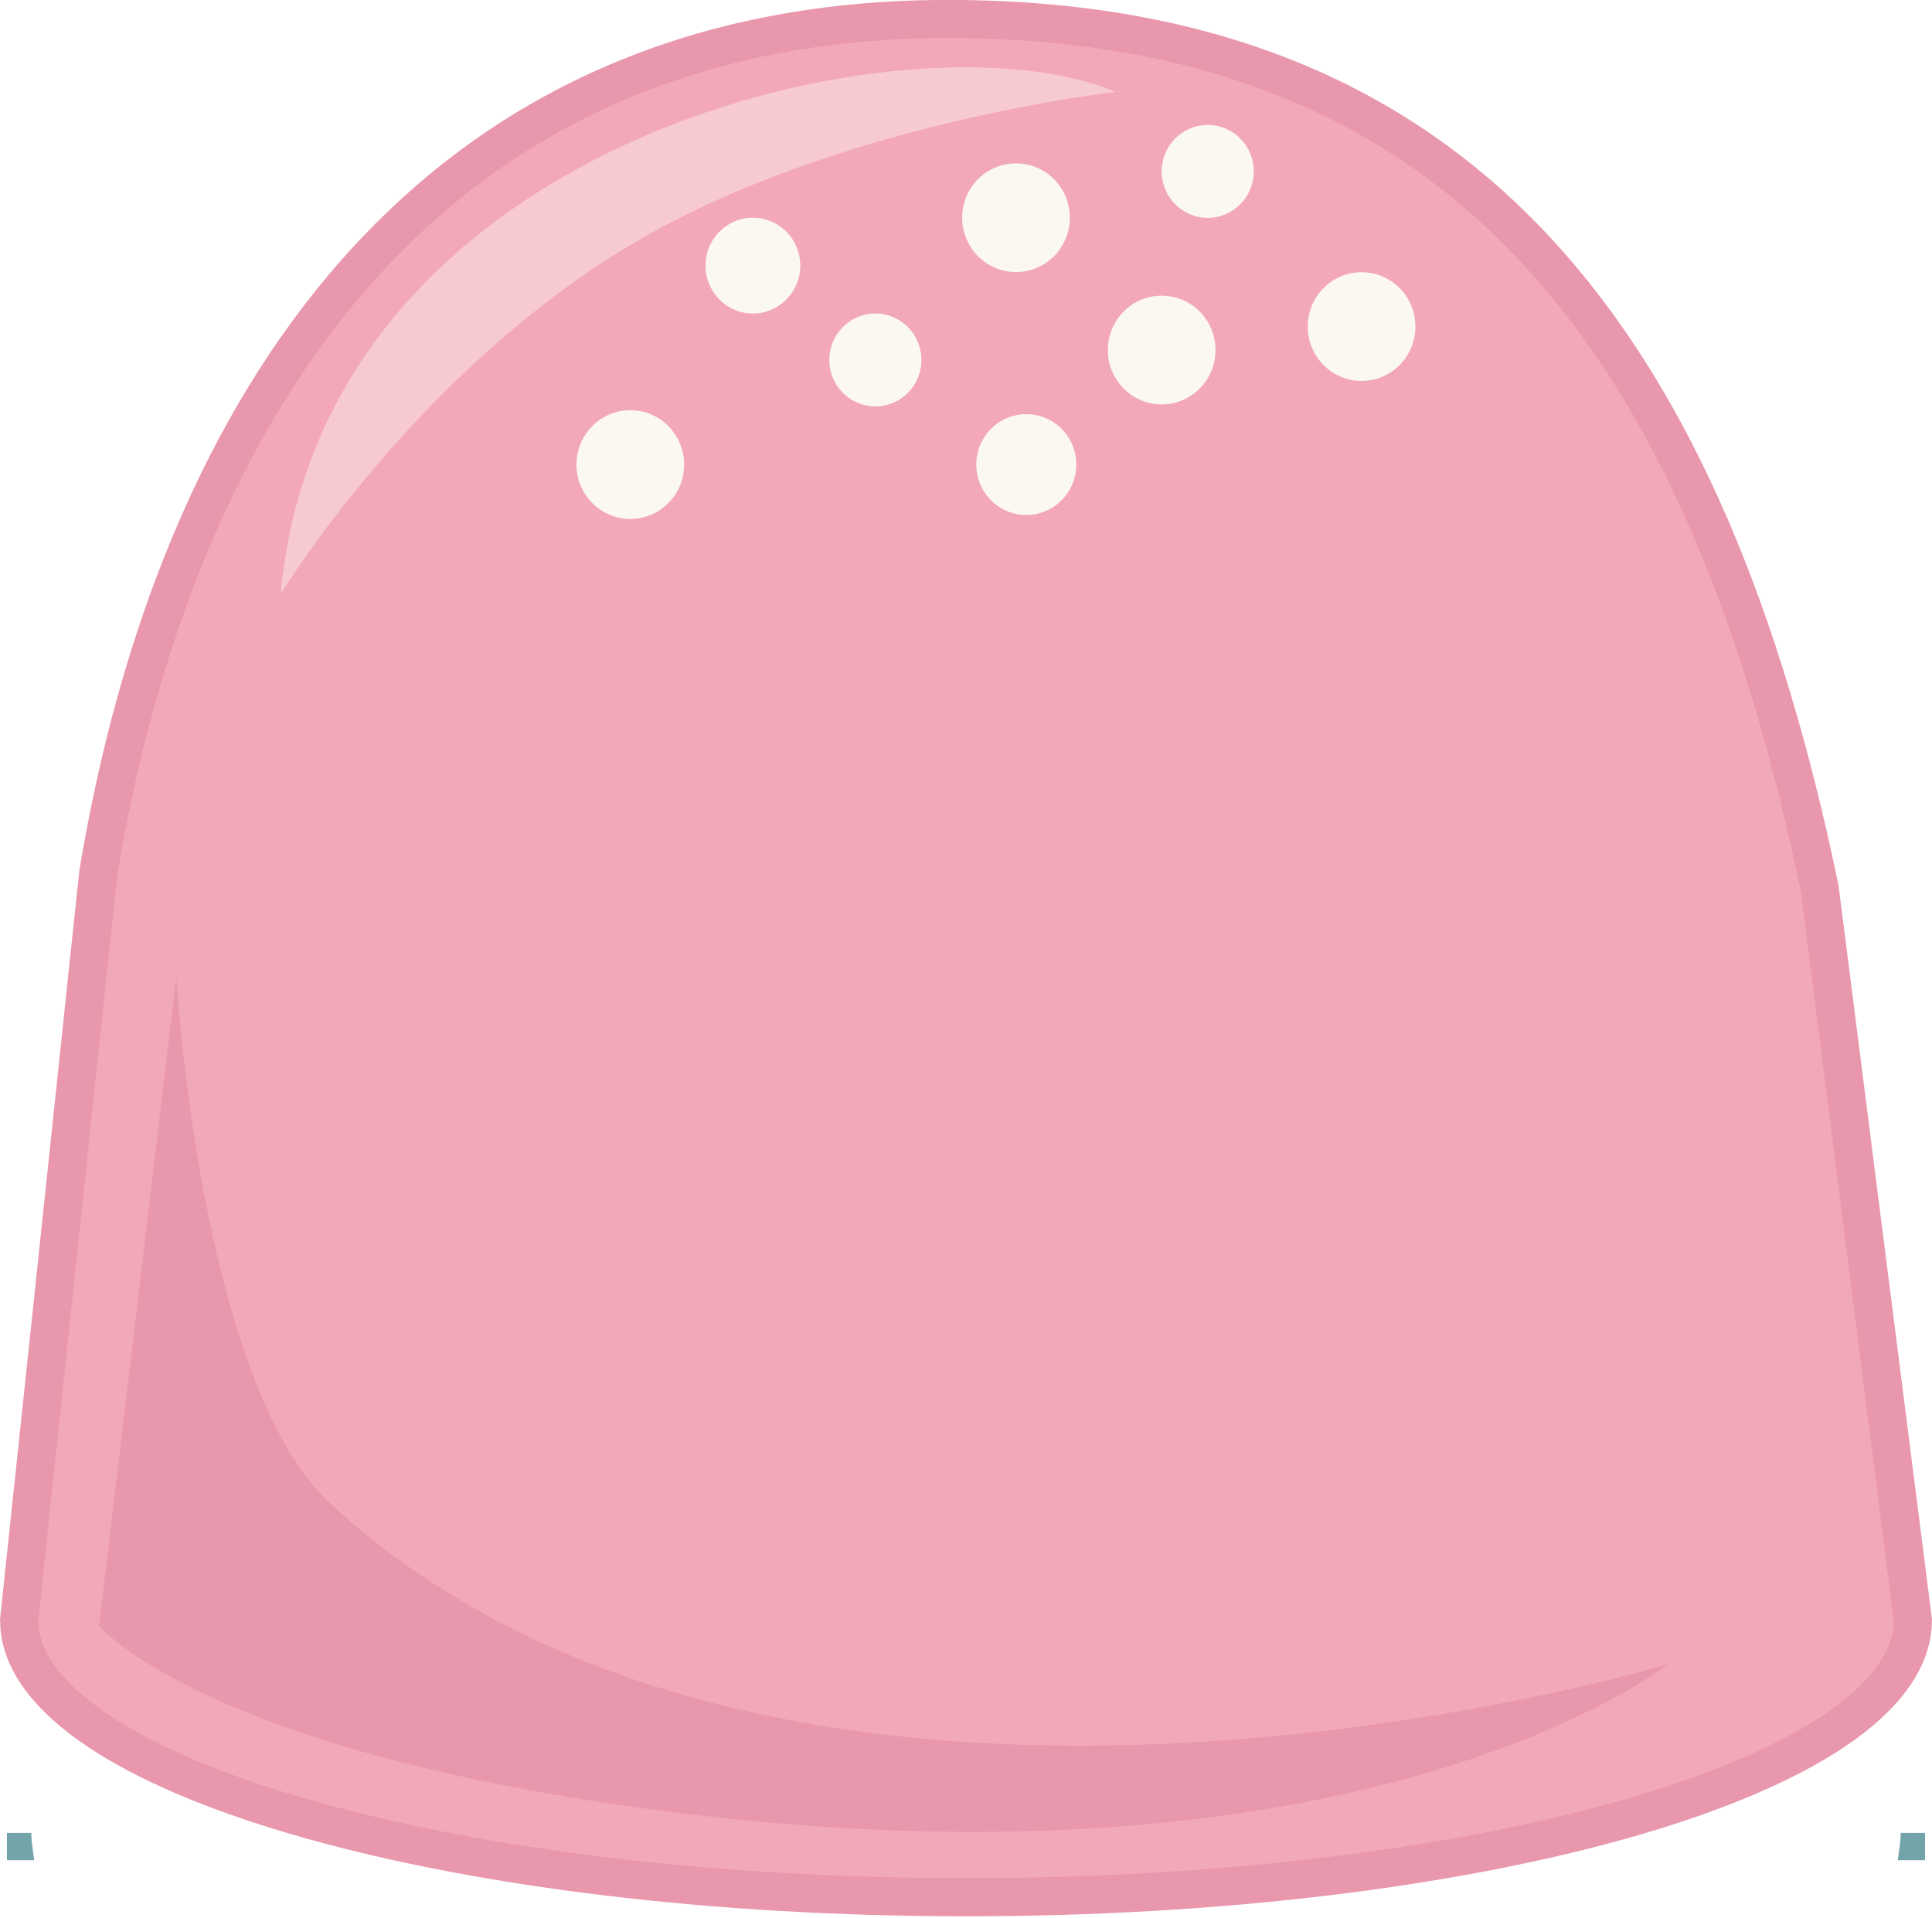
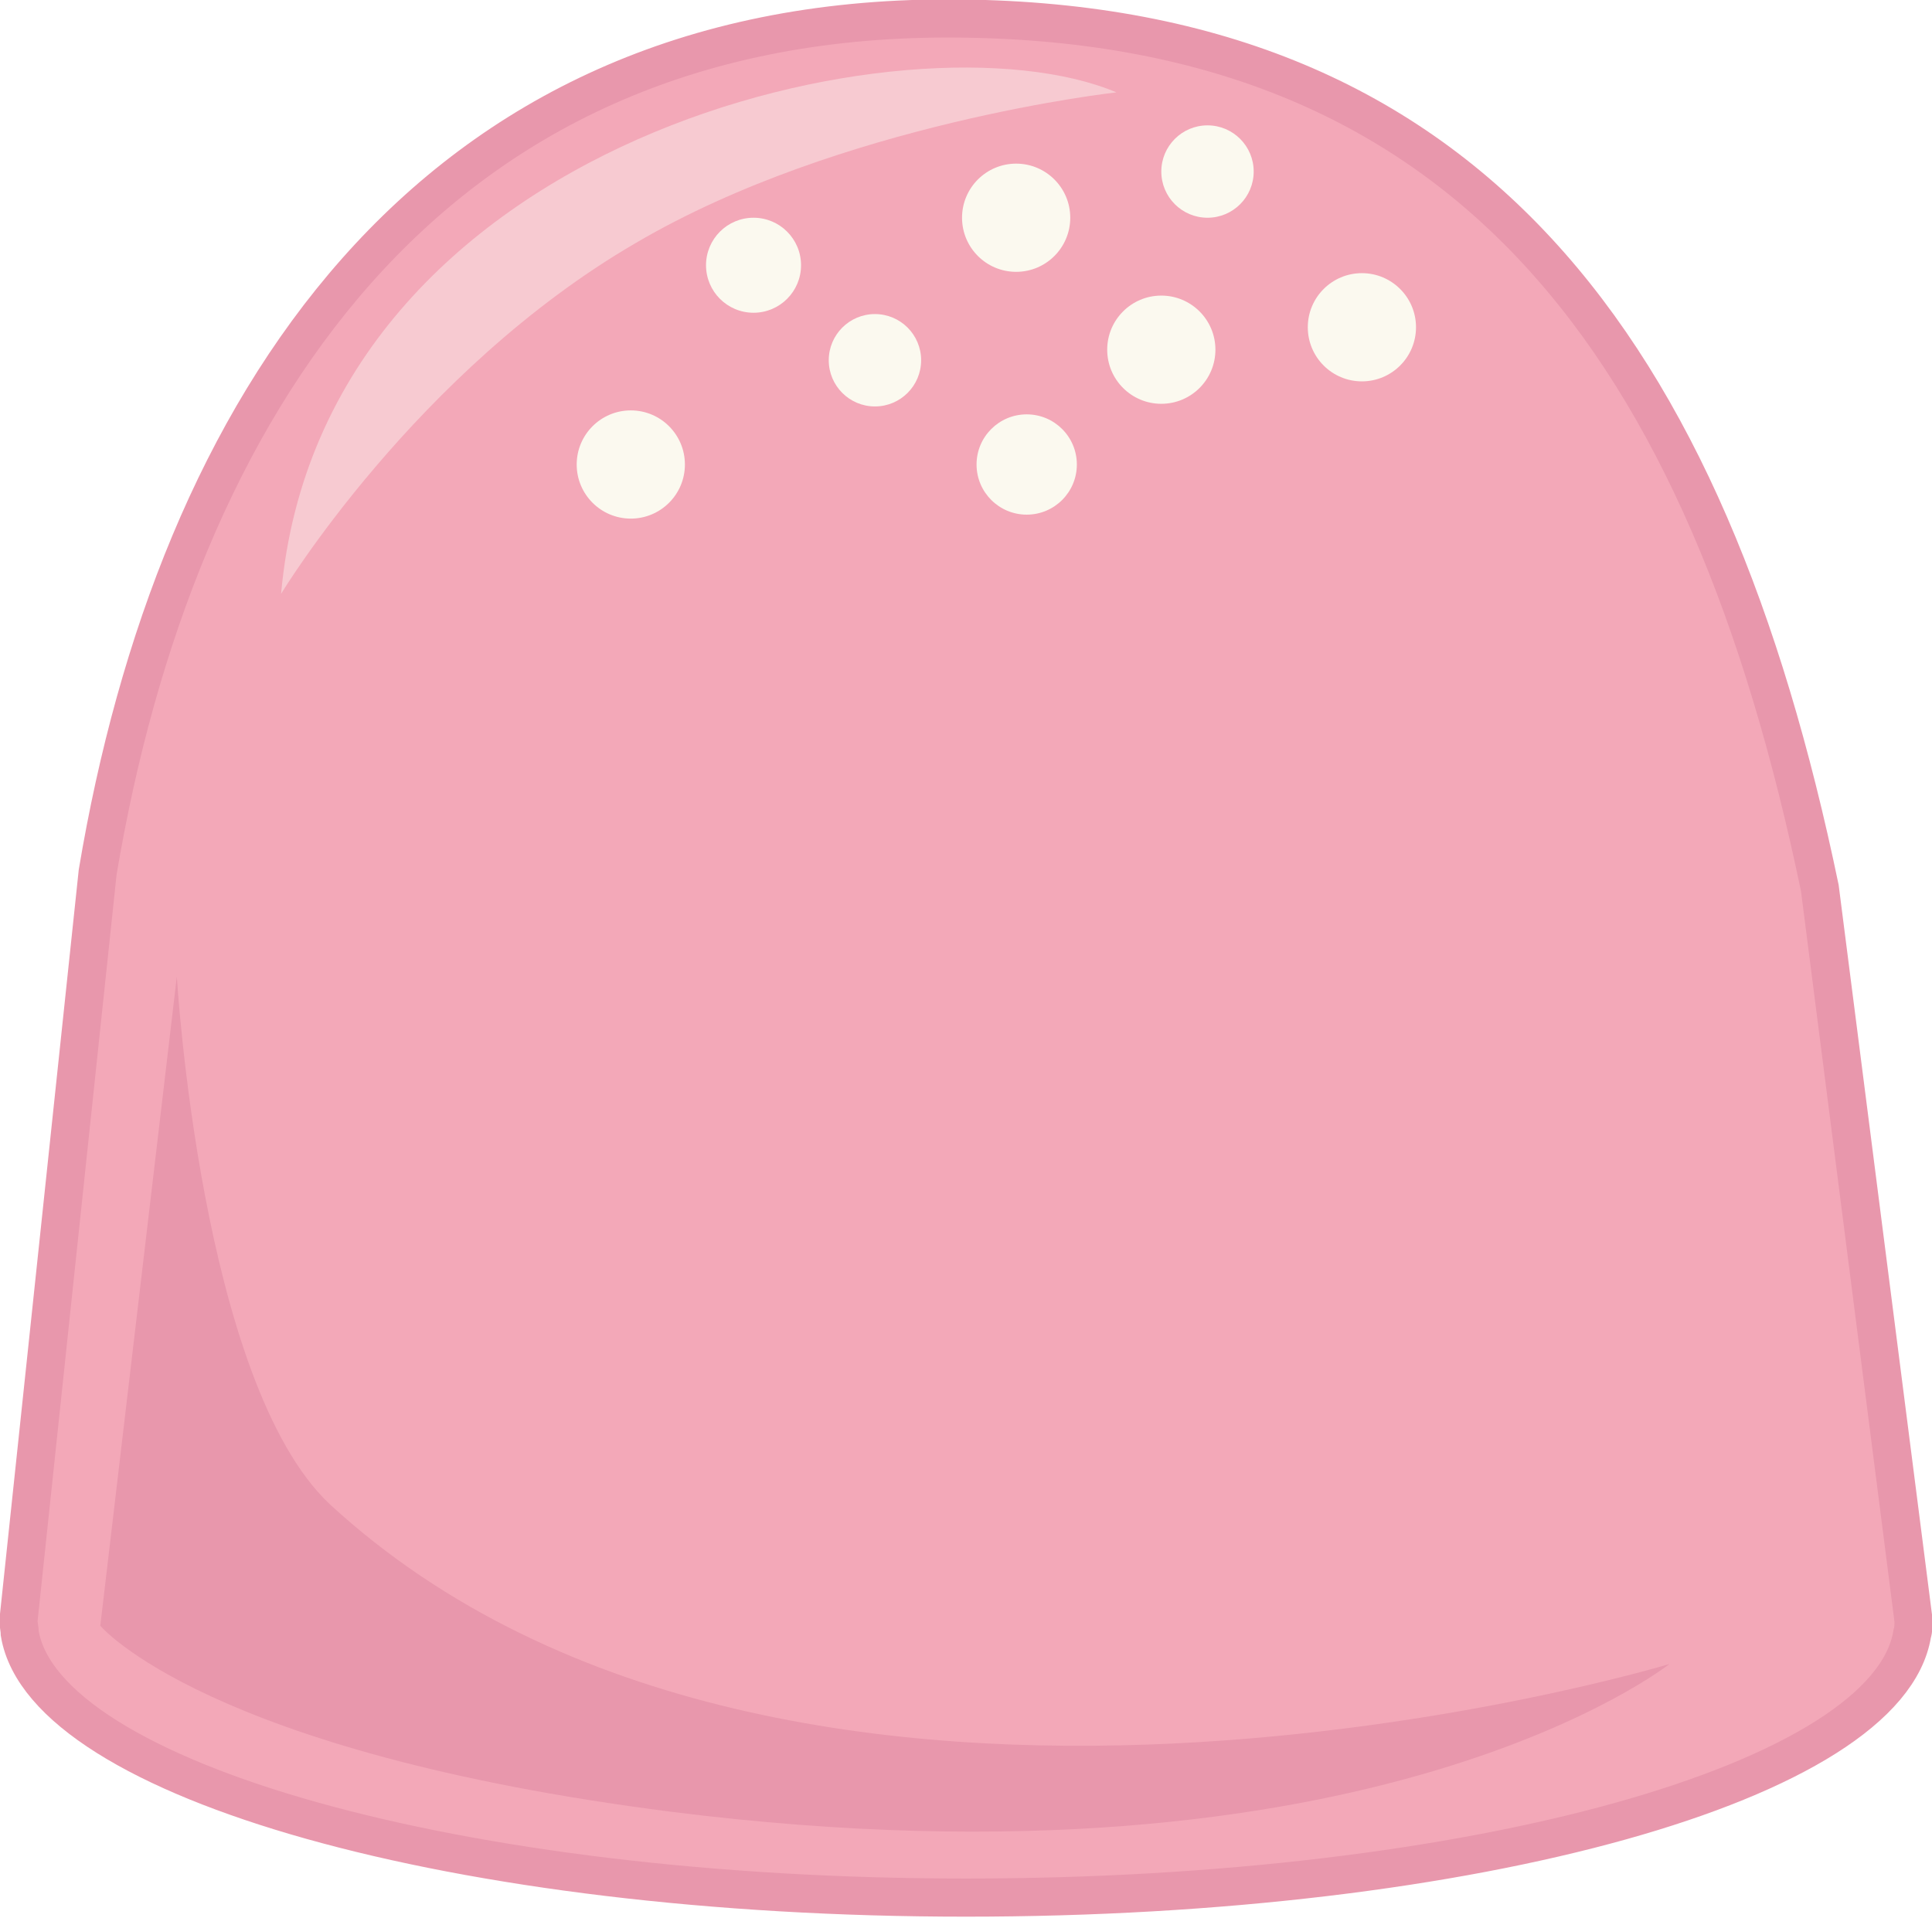
- <svg xmlns="http://www.w3.org/2000/svg" id="Layer_1" data-name="Layer 1" viewBox="0 0 146.42 145.32">
-   <defs>
-     <style>.cls-1,.cls-3{fill:#fbf9ef;}.cls-1{stroke:#72a4a9;stroke-width:1.85px;}.cls-1,.cls-2{stroke-miterlimit:10;}.cls-2{fill:#f3a8b8;stroke:#e897ac;stroke-width:2.89px;}.cls-4{fill:#f7cad1;}.cls-5{fill:#e897ac;}</style>
-   </defs>
-   <path class="cls-1" d="M3.32,142.78H3.24v-1.14A8.74,8.74,0,0,0,3.32,142.78Z" transform="translate(-1.79 -2.72)" />
-   <path class="cls-1" d="M146.76,141.64v1.14h-.08A8.74,8.74,0,0,0,146.76,141.64Z" transform="translate(-1.79 -2.72)" />
-   <path class="cls-2" d="M146.76,125.51a7.26,7.26,0,0,1-.08,1c-1.83,11.16-33.21,20-71.68,20s-69.85-8.89-71.68-20a7.26,7.26,0,0,1-.08-1l6-56.65c5.87-35.23,24.88-64.7,64.38-64.7s57.58,25,66.08,65.9Z" transform="translate(-1.79 -2.72)" />
-   <ellipse class="cls-3" cx="77.78" cy="35.21" rx="3.79" ry="3.82" />
-   <ellipse class="cls-3" cx="66.34" cy="27.28" rx="3.49" ry="3.52" />
-   <ellipse class="cls-3" cx="77" cy="16.5" rx="4.08" ry="4.12" />
-   <ellipse class="cls-3" cx="88.04" cy="26.53" rx="4.08" ry="4.12" />
-   <ellipse class="cls-3" cx="91.53" cy="12.99" rx="3.49" ry="3.52" />
-   <ellipse class="cls-3" cx="103.19" cy="24.75" rx="4.08" ry="4.12" />
-   <path class="cls-4" d="M23.07,47.72C26.16,13,71,3.22,86.36,9.69c0,0-20.9,2.28-36.39,11.36C33.32,30.82,23.07,47.72,23.07,47.72Z" transform="translate(-1.79 -2.72)" />
-   <path class="cls-5" d="M15.15,76.75,9.3,125.94s8,9.62,43.34,14.11c53.07,6.72,75.56-11.2,75.56-11.2S61.81,148.92,26.83,116.69C16.94,107.57,15.15,76.75,15.15,76.75Z" transform="translate(-1.79 -2.72)" />
-   <ellipse class="cls-3" cx="57.06" cy="20.13" rx="3.59" ry="3.63" />
-   <ellipse class="cls-3" cx="47.77" cy="35.21" rx="4.08" ry="4.12" />
+ <svg xmlns="http://www.w3.org/2000/svg" version="1.1" id="Layer_1" x="0px" y="0px" viewBox="0 0 146.4 145.3" style="enable-background:new 0 0 146.4 145.3;" xml:space="preserve">
+   <style type="text/css">
+ 	.st0{fill:#F3A8B8;stroke:#E897AC;stroke-width:2.89;stroke-miterlimit:10;}
+ 	.st1{fill:#FBF9EF;}
+ 	.st2{fill:#F7CAD1;}
+ 	.st3{fill:#E897AC;}
+ </style>
+   <path class="st0" d="M145,122.8c0,0.3,0,0.7-0.1,1c-1.8,11.2-33.2,20-71.7,20s-69.8-8.9-71.7-20c0-0.3-0.1-0.7-0.1-1l6-56.7  C13.3,30.9,32.3,1.4,71.8,1.4s57.6,25,66.1,65.9L145,122.8z" />
+   <ellipse class="st1" cx="77.8" cy="35.2" rx="3.8" ry="3.8" />
+   <ellipse class="st1" cx="66.3" cy="27.3" rx="3.5" ry="3.5" />
+   <ellipse class="st1" cx="77" cy="16.5" rx="4.1" ry="4.1" />
+   <ellipse class="st1" cx="88" cy="26.5" rx="4.1" ry="4.1" />
+   <ellipse class="st1" cx="91.5" cy="13" rx="3.5" ry="3.5" />
+   <ellipse class="st1" cx="103.2" cy="24.8" rx="4.1" ry="4.1" />
+   <path class="st2" d="M21.3,45C24.4,10.3,69.2,0.5,84.6,7c0,0-20.9,2.3-36.4,11.4C31.5,28.1,21.3,45,21.3,45z" />
+   <path class="st3" d="M13.4,74l-5.8,49.2c0,0,8,9.6,43.3,14.1c53.1,6.7,75.6-11.2,75.6-11.2S60,146.2,25,114  C15.2,104.8,13.4,74,13.4,74z" />
+   <ellipse class="st1" cx="57.1" cy="20.1" rx="3.6" ry="3.6" />
+   <ellipse class="st1" cx="47.8" cy="35.2" rx="4.1" ry="4.1" />
</svg>
